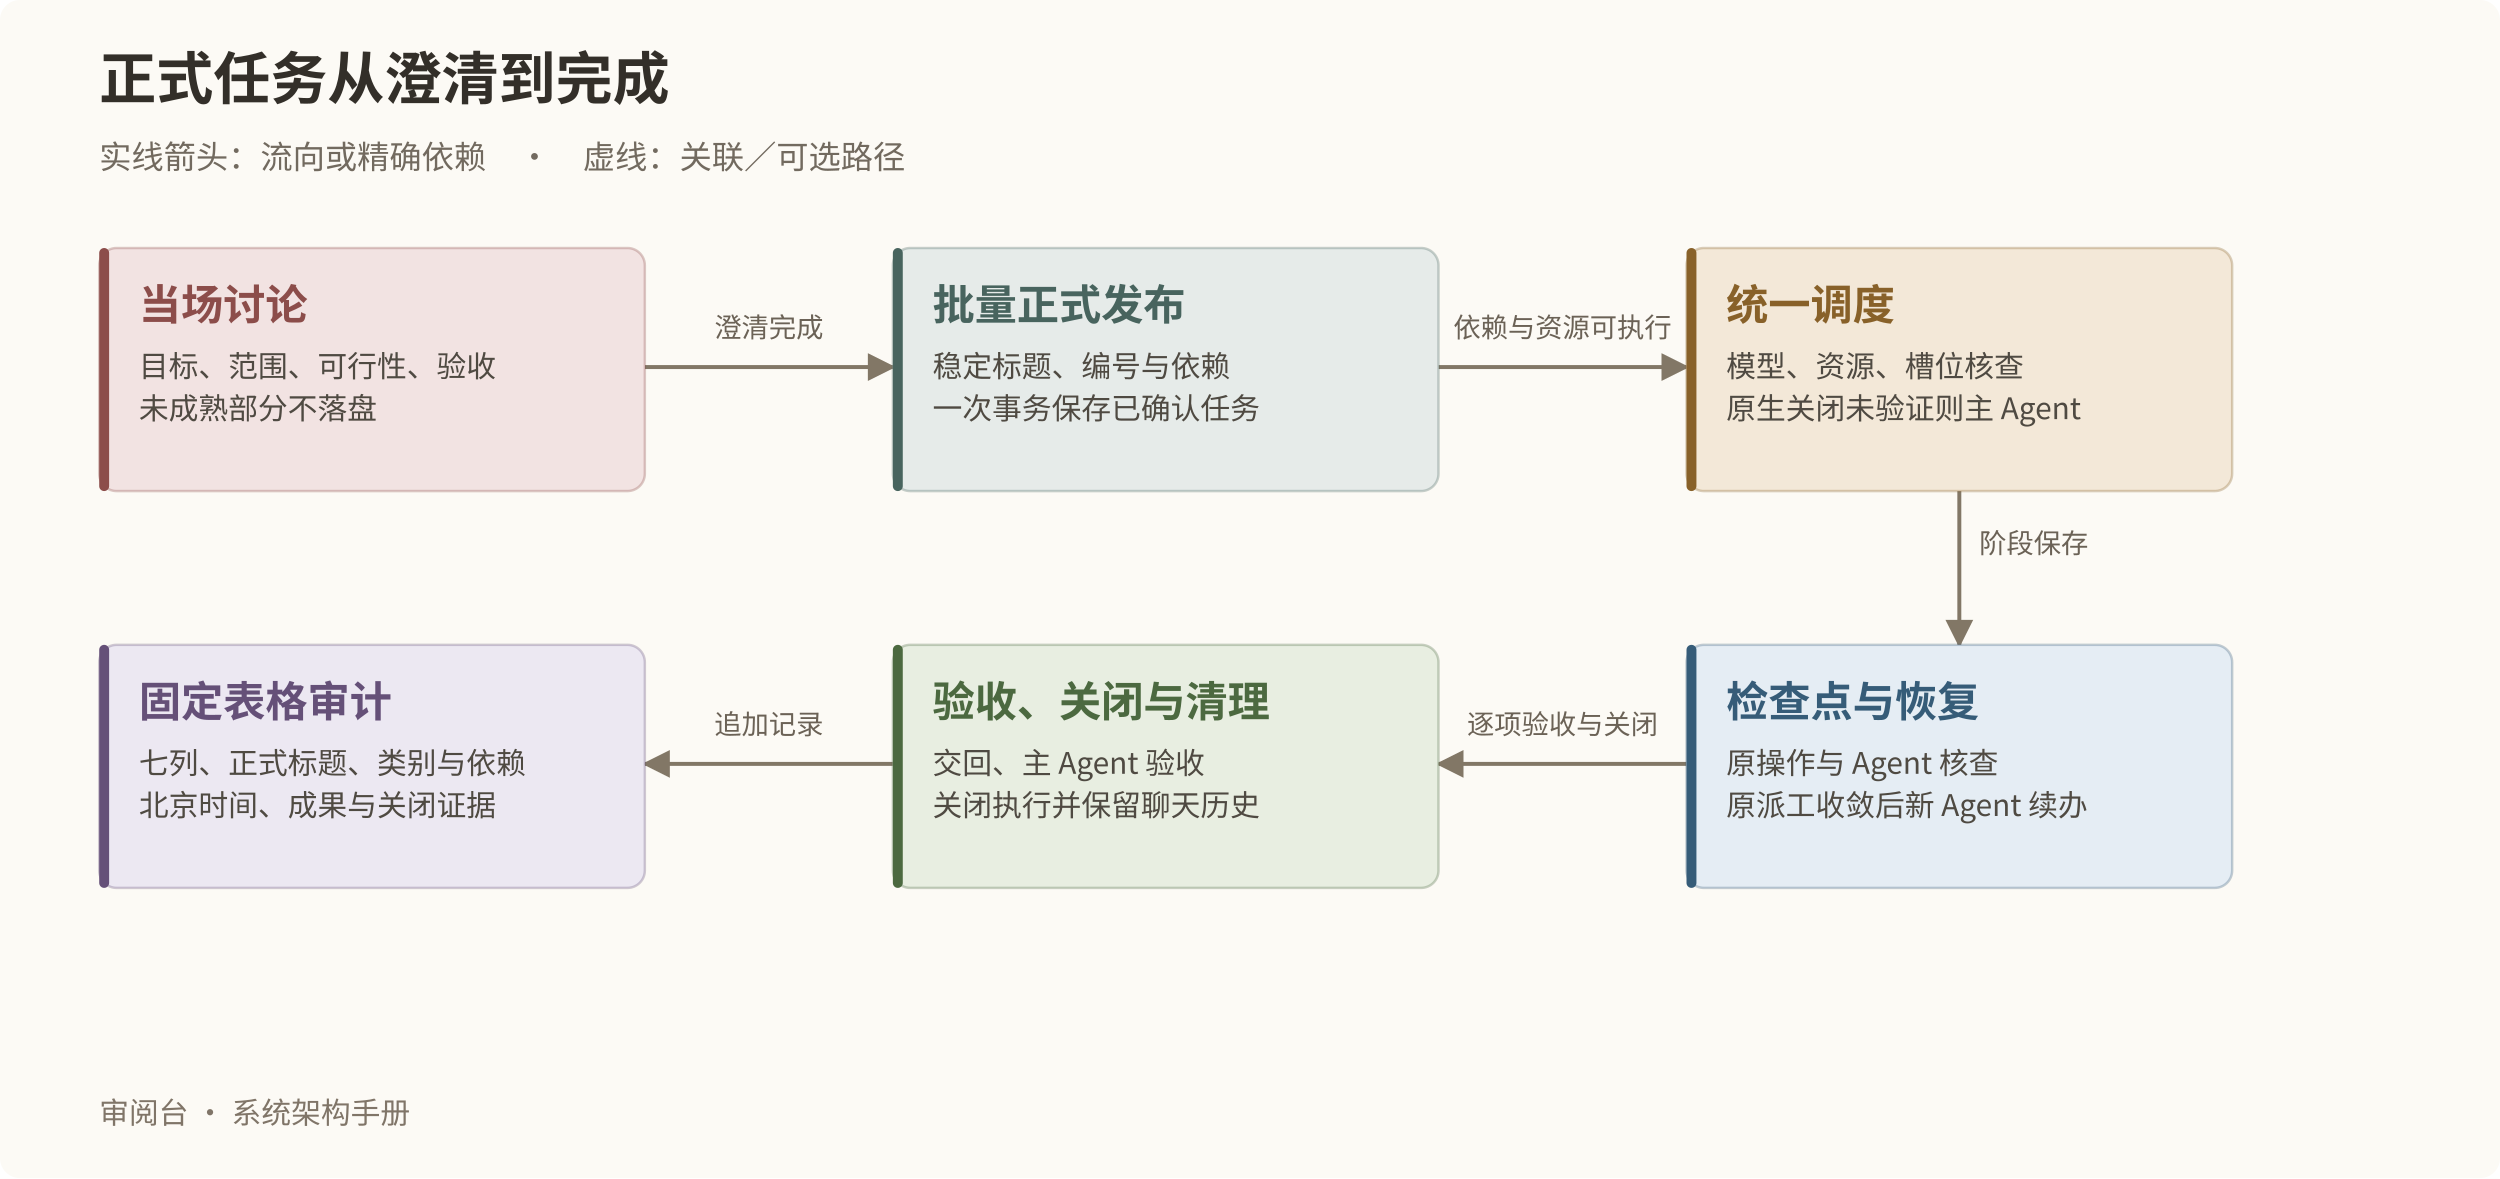
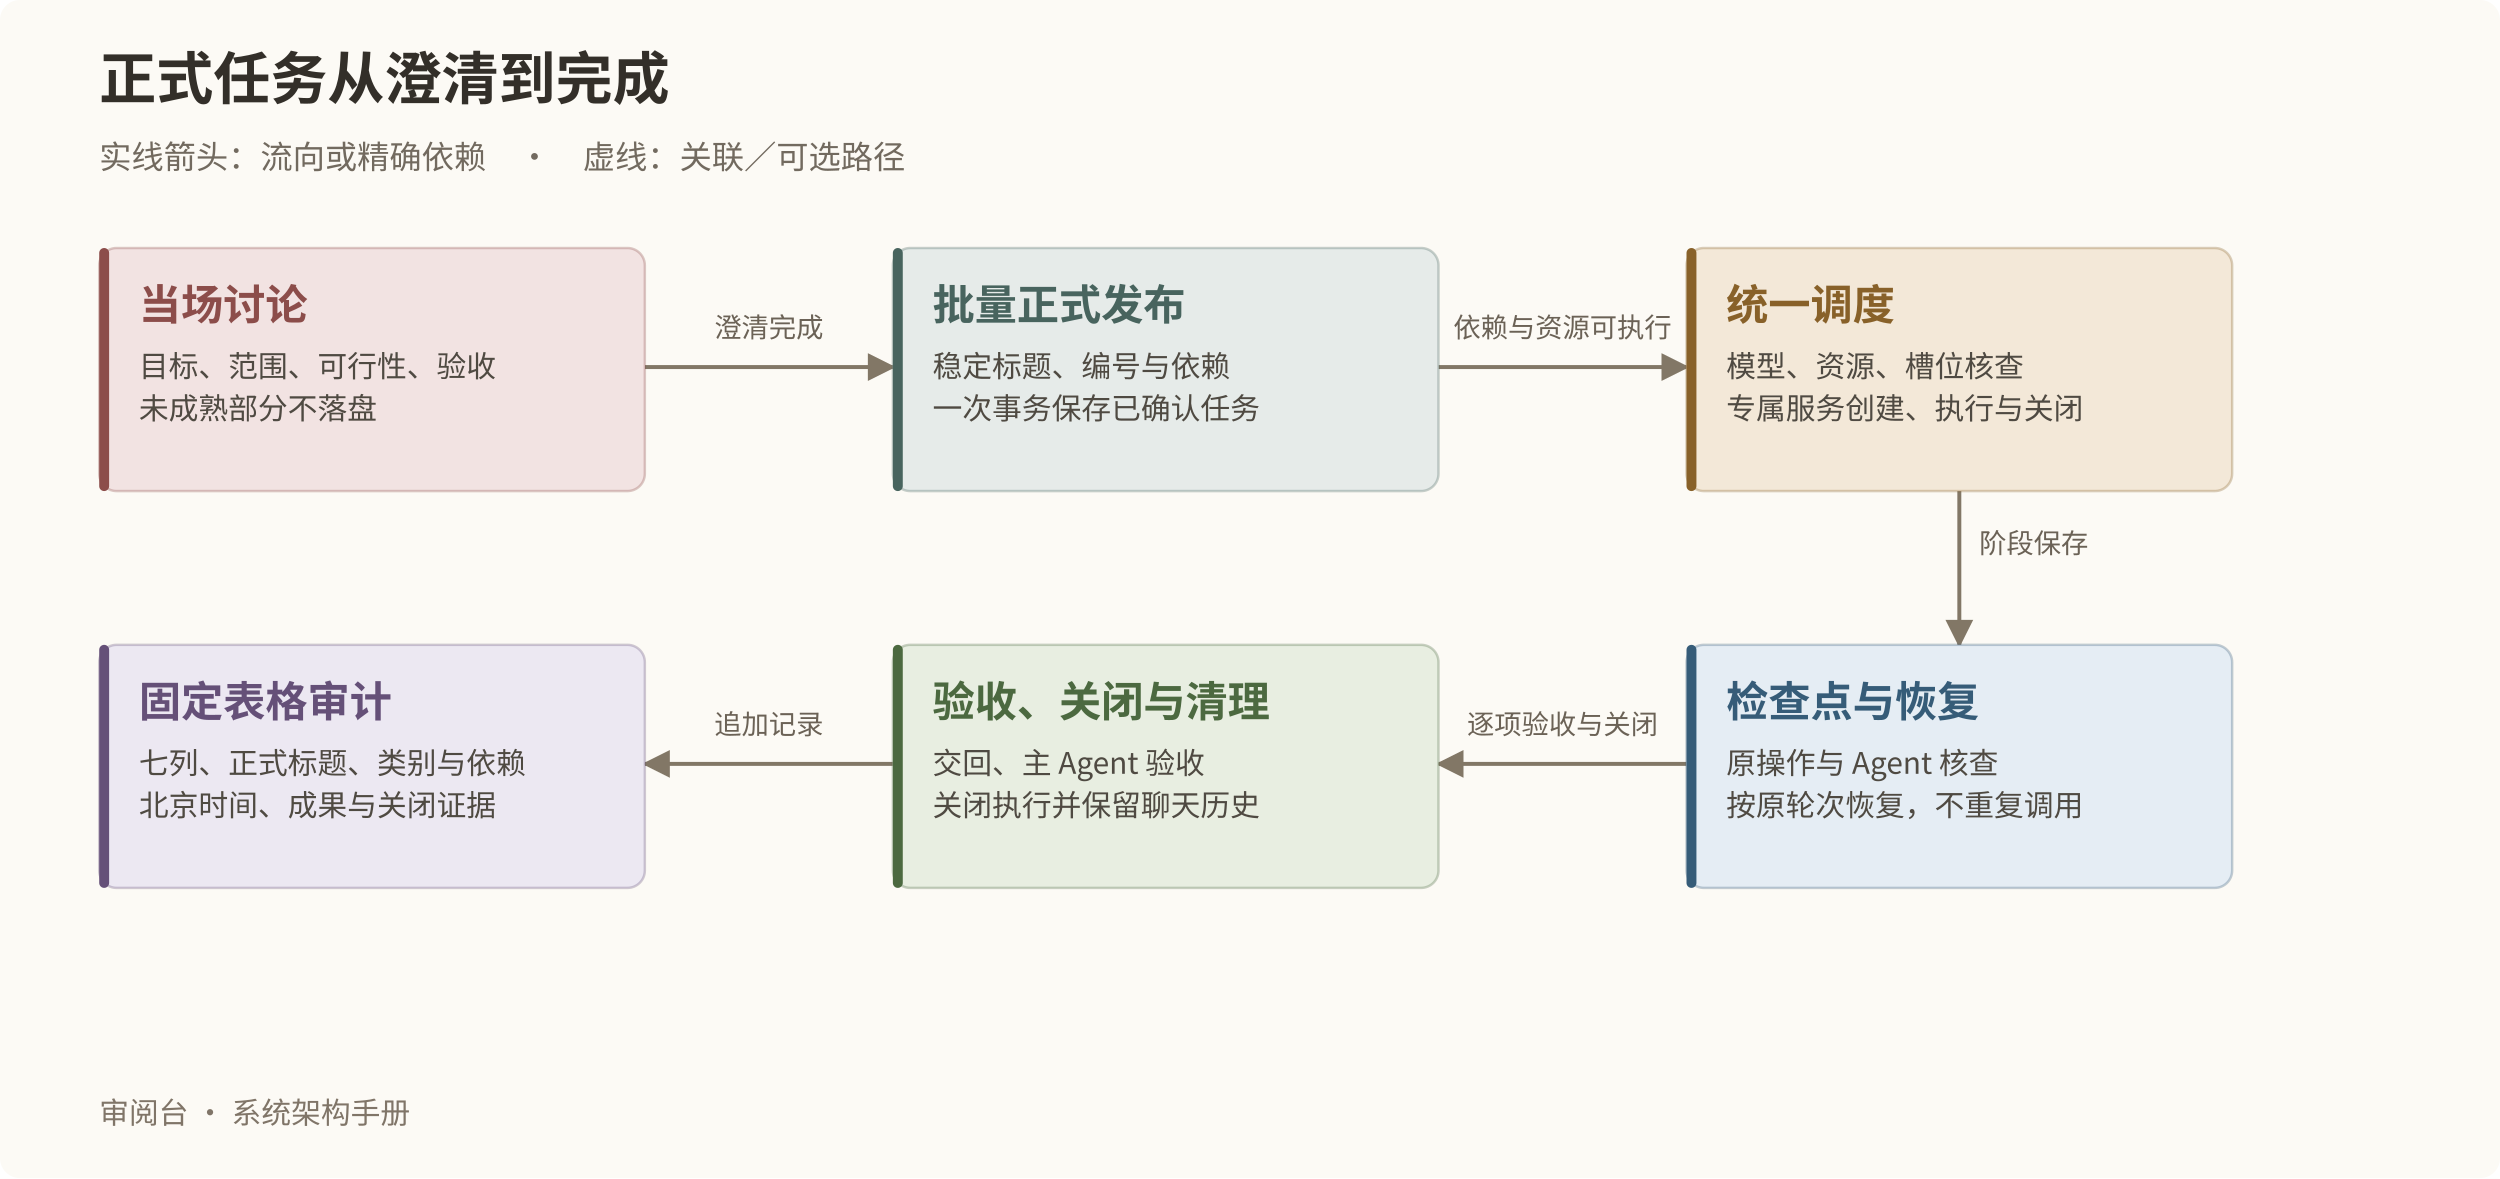
<svg xmlns="http://www.w3.org/2000/svg" viewBox="0 0 1008 475" role="img" aria-labelledby="title desc">
  <defs>
    <marker id="arrow" viewBox="0 0 10 10" refX="9" refY="5" markerWidth="7" markerHeight="7" orient="auto-start-reverse">
      <path d="M0 0L10 5L0 10Z" fill="#827766" />
    </marker>
  </defs>
  <rect width="100%" height="100%" fill="#fcfaf5" rx="8" />
  <g font-family="system-ui,-apple-system,'PingFang SC','Noto Sans CJK SC',sans-serif">
    <text x="40" y="40" fill="#332f29" font-size="23" font-weight="650">正式任务从澄清到完成</text>
    <text x="40" y="68" fill="#726a5f" font-size="13">实线箭头：流向或精确依赖　·　虚线：关联／可选路径</text>
    <path d="M260 148 L360 148" fill="none" stroke="#827766" stroke-width="1.6" marker-end="url(#arrow)" />
    <text x="310" y="136" text-anchor="middle" font-size="11" fill="#6b6256" paint-order="stroke" stroke="#fcfaf5" stroke-width="5" stroke-linejoin="round">澄清完成</text>
    <path d="M580 148 L680 148" fill="none" stroke="#827766" stroke-width="1.6" marker-end="url(#arrow)" />
    <text x="630" y="136" text-anchor="middle" font-size="11" fill="#6b6256" paint-order="stroke" stroke="#fcfaf5" stroke-width="5" stroke-linejoin="round">依赖与资源可执行</text>
    <path d="M790 198 C790 229 790 229 790 260" fill="none" stroke="#827766" stroke-width="1.6" marker-end="url(#arrow)" />
    <text x="798" y="223" text-anchor="start" font-size="11" fill="#6b6256" paint-order="stroke" stroke="#fcfaf5" stroke-width="5" stroke-linejoin="round">阶段保存</text>
    <path d="M680 308 L580 308" fill="none" stroke="#827766" stroke-width="1.6" marker-end="url(#arrow)" />
    <text x="630" y="296" text-anchor="middle" font-size="11" fill="#6b6256" paint-order="stroke" stroke="#fcfaf5" stroke-width="5" stroke-linejoin="round">逐项验收与关闭</text>
    <path d="M360 308 L260 308" fill="none" stroke="#827766" stroke-width="1.6" marker-end="url(#arrow)" />
    <text x="310" y="296" text-anchor="middle" font-size="11" fill="#6b6256" paint-order="stroke" stroke="#fcfaf5" stroke-width="5" stroke-linejoin="round">追加记录</text>
    <g>
      <rect x="40" y="100" width="220" height="98" rx="7" fill="#f2e3e2" stroke="#8c4d4a" stroke-opacity=".3" />
      <rect x="40" y="100" width="4" height="98" rx="2" fill="#8c4d4a" />
      <text x="56" y="129" font-size="17" font-weight="650" fill="#8c4d4a">当场讨论</text>
      <text x="56" y="152" font-size="12" fill="#4f4a42">目标、范围、可行性、验收</text>
      <text x="56" y="169" font-size="12" fill="#4f4a42">未成熟部分不落盘</text>
    </g>
    <g>
      <rect x="360" y="100" width="220" height="98" rx="7" fill="#e6ebe9" stroke="#48645e" stroke-opacity=".3" />
      <rect x="360" y="100" width="4" height="98" rx="2" fill="#48645e" />
      <text x="376" y="129" font-size="17" font-weight="650" fill="#48645e">批量正式发布</text>
      <text x="376" y="152" font-size="12" fill="#4f4a42">稳定标题、编号与依赖</text>
      <text x="376" y="169" font-size="12" fill="#4f4a42">一次事务保存已确认任务</text>
    </g>
    <g>
      <rect x="680" y="100" width="220" height="98" rx="7" fill="#f3e8d8" stroke="#886129" stroke-opacity=".3" />
      <rect x="680" y="100" width="4" height="98" rx="2" fill="#886129" />
      <text x="696" y="129" font-size="17" font-weight="650" fill="#886129">统一调度</text>
      <text x="696" y="152" font-size="12" fill="#4f4a42">模型、资源、槽位核查</text>
-       <text x="696" y="169" font-size="12" fill="#4f4a42">原生关闭未验证则主 Agent</text>
+       <text x="696" y="169" font-size="12" fill="#4f4a42">专属服务创建、执行与关闭</text>
    </g>
    <g>
      <rect x="40" y="260" width="220" height="98" rx="7" fill="#ece8f2" stroke="#655078" stroke-opacity=".3" />
      <rect x="40" y="260" width="4" height="98" rx="2" fill="#655078" />
      <text x="56" y="289" font-size="17" font-weight="650" fill="#655078">固定表格审计</text>
      <text x="56" y="312" font-size="12" fill="#4f4a42">七列、正式标题、类别与依赖</text>
      <text x="56" y="329" font-size="12" fill="#4f4a42">北京时间、成果与关闭证据</text>
    </g>
    <g>
      <rect x="360" y="260" width="220" height="98" rx="7" fill="#e8eee1" stroke="#4c6940" stroke-opacity=".3" />
      <rect x="360" y="260" width="4" height="98" rx="2" fill="#4c6940" />
      <text x="376" y="289" font-size="17" font-weight="650" fill="#4c6940">验收、关闭与清理</text>
      <text x="376" y="312" font-size="12" fill="#4f4a42">交回、主 Agent 验收</text>
      <text x="376" y="329" font-size="12" fill="#4f4a42">关闭执行并保留聊天历史</text>
    </g>
    <g>
      <rect x="680" y="260" width="220" height="98" rx="7" fill="#e5edf4" stroke="#365c78" stroke-opacity=".3" />
      <rect x="680" y="260" width="4" height="98" rx="2" fill="#365c78" />
      <text x="696" y="289" font-size="17" font-weight="650" fill="#365c78">检查点与恢复</text>
      <text x="696" y="312" font-size="12" fill="#4f4a42">原操作与 Agent 核查</text>
-       <text x="696" y="329" font-size="12" fill="#4f4a42">原派工收敛后新 Agent 续办</text>
+       <text x="696" y="329" font-size="12" fill="#4f4a42">按原轮次恢复，不重复调用</text>
    </g>
    <text x="40" y="453" font-size="12" fill="#807568">审阅台 · 系统架构手册</text>
  </g>
</svg>
